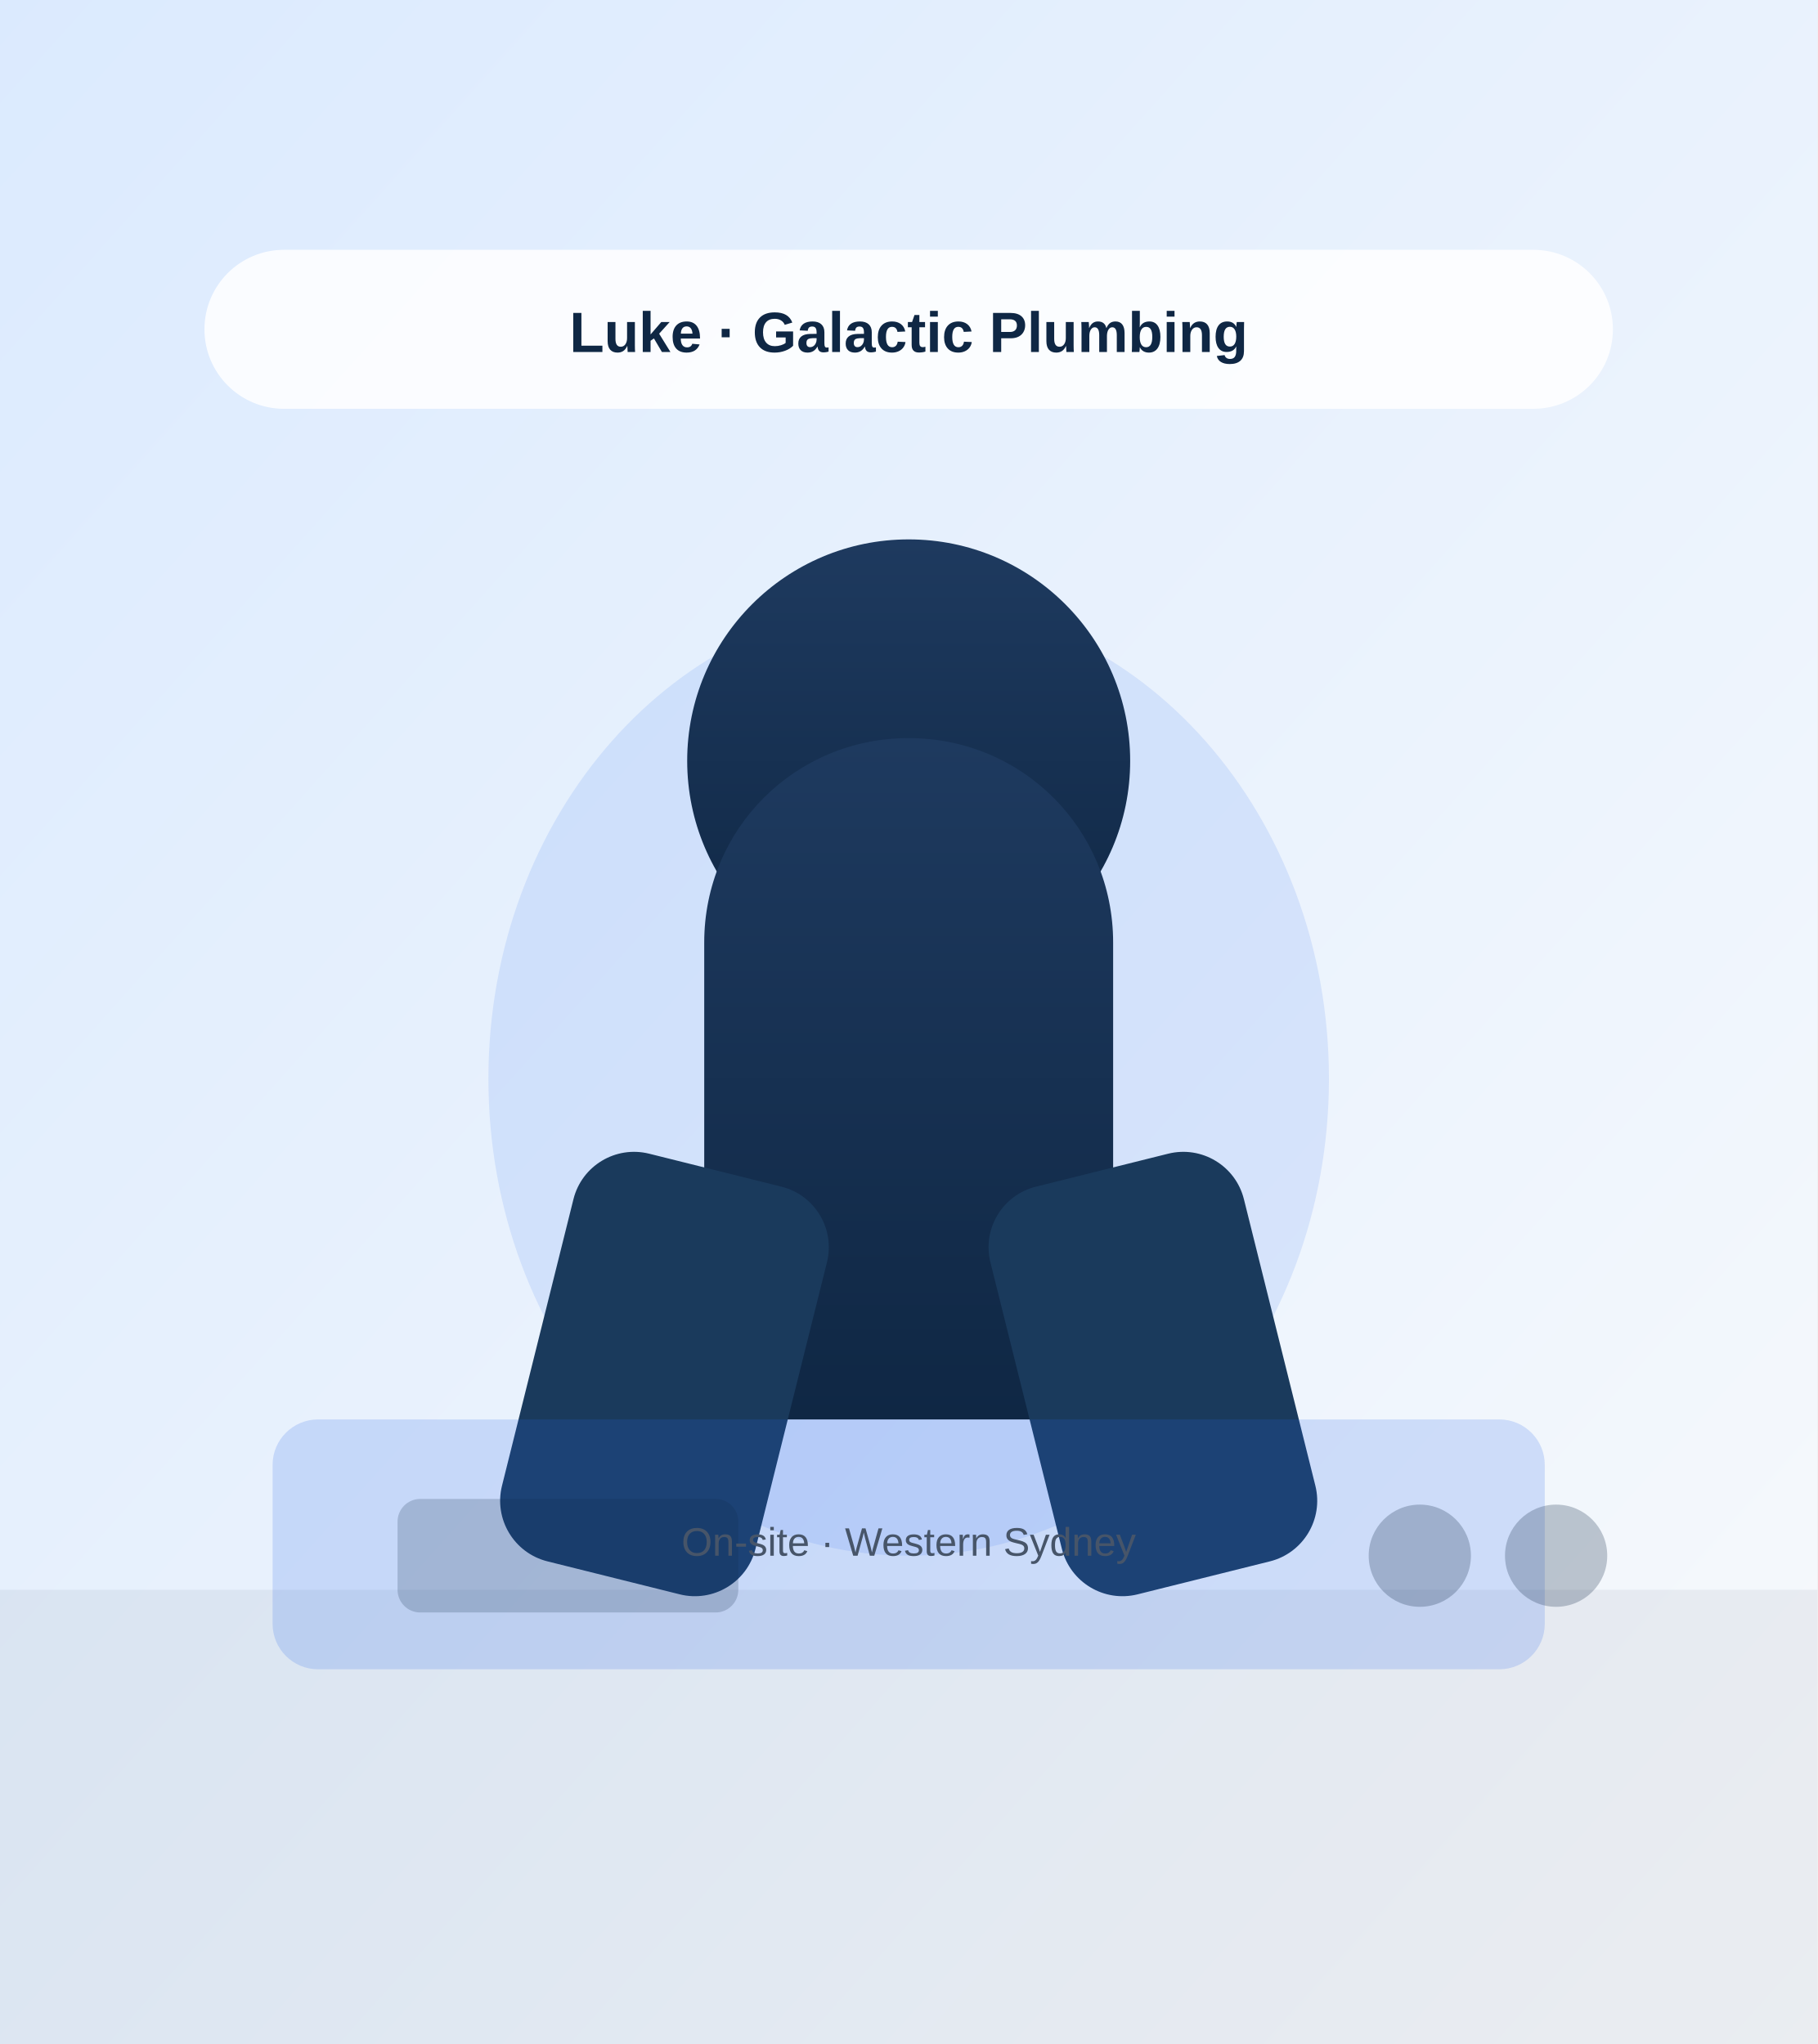
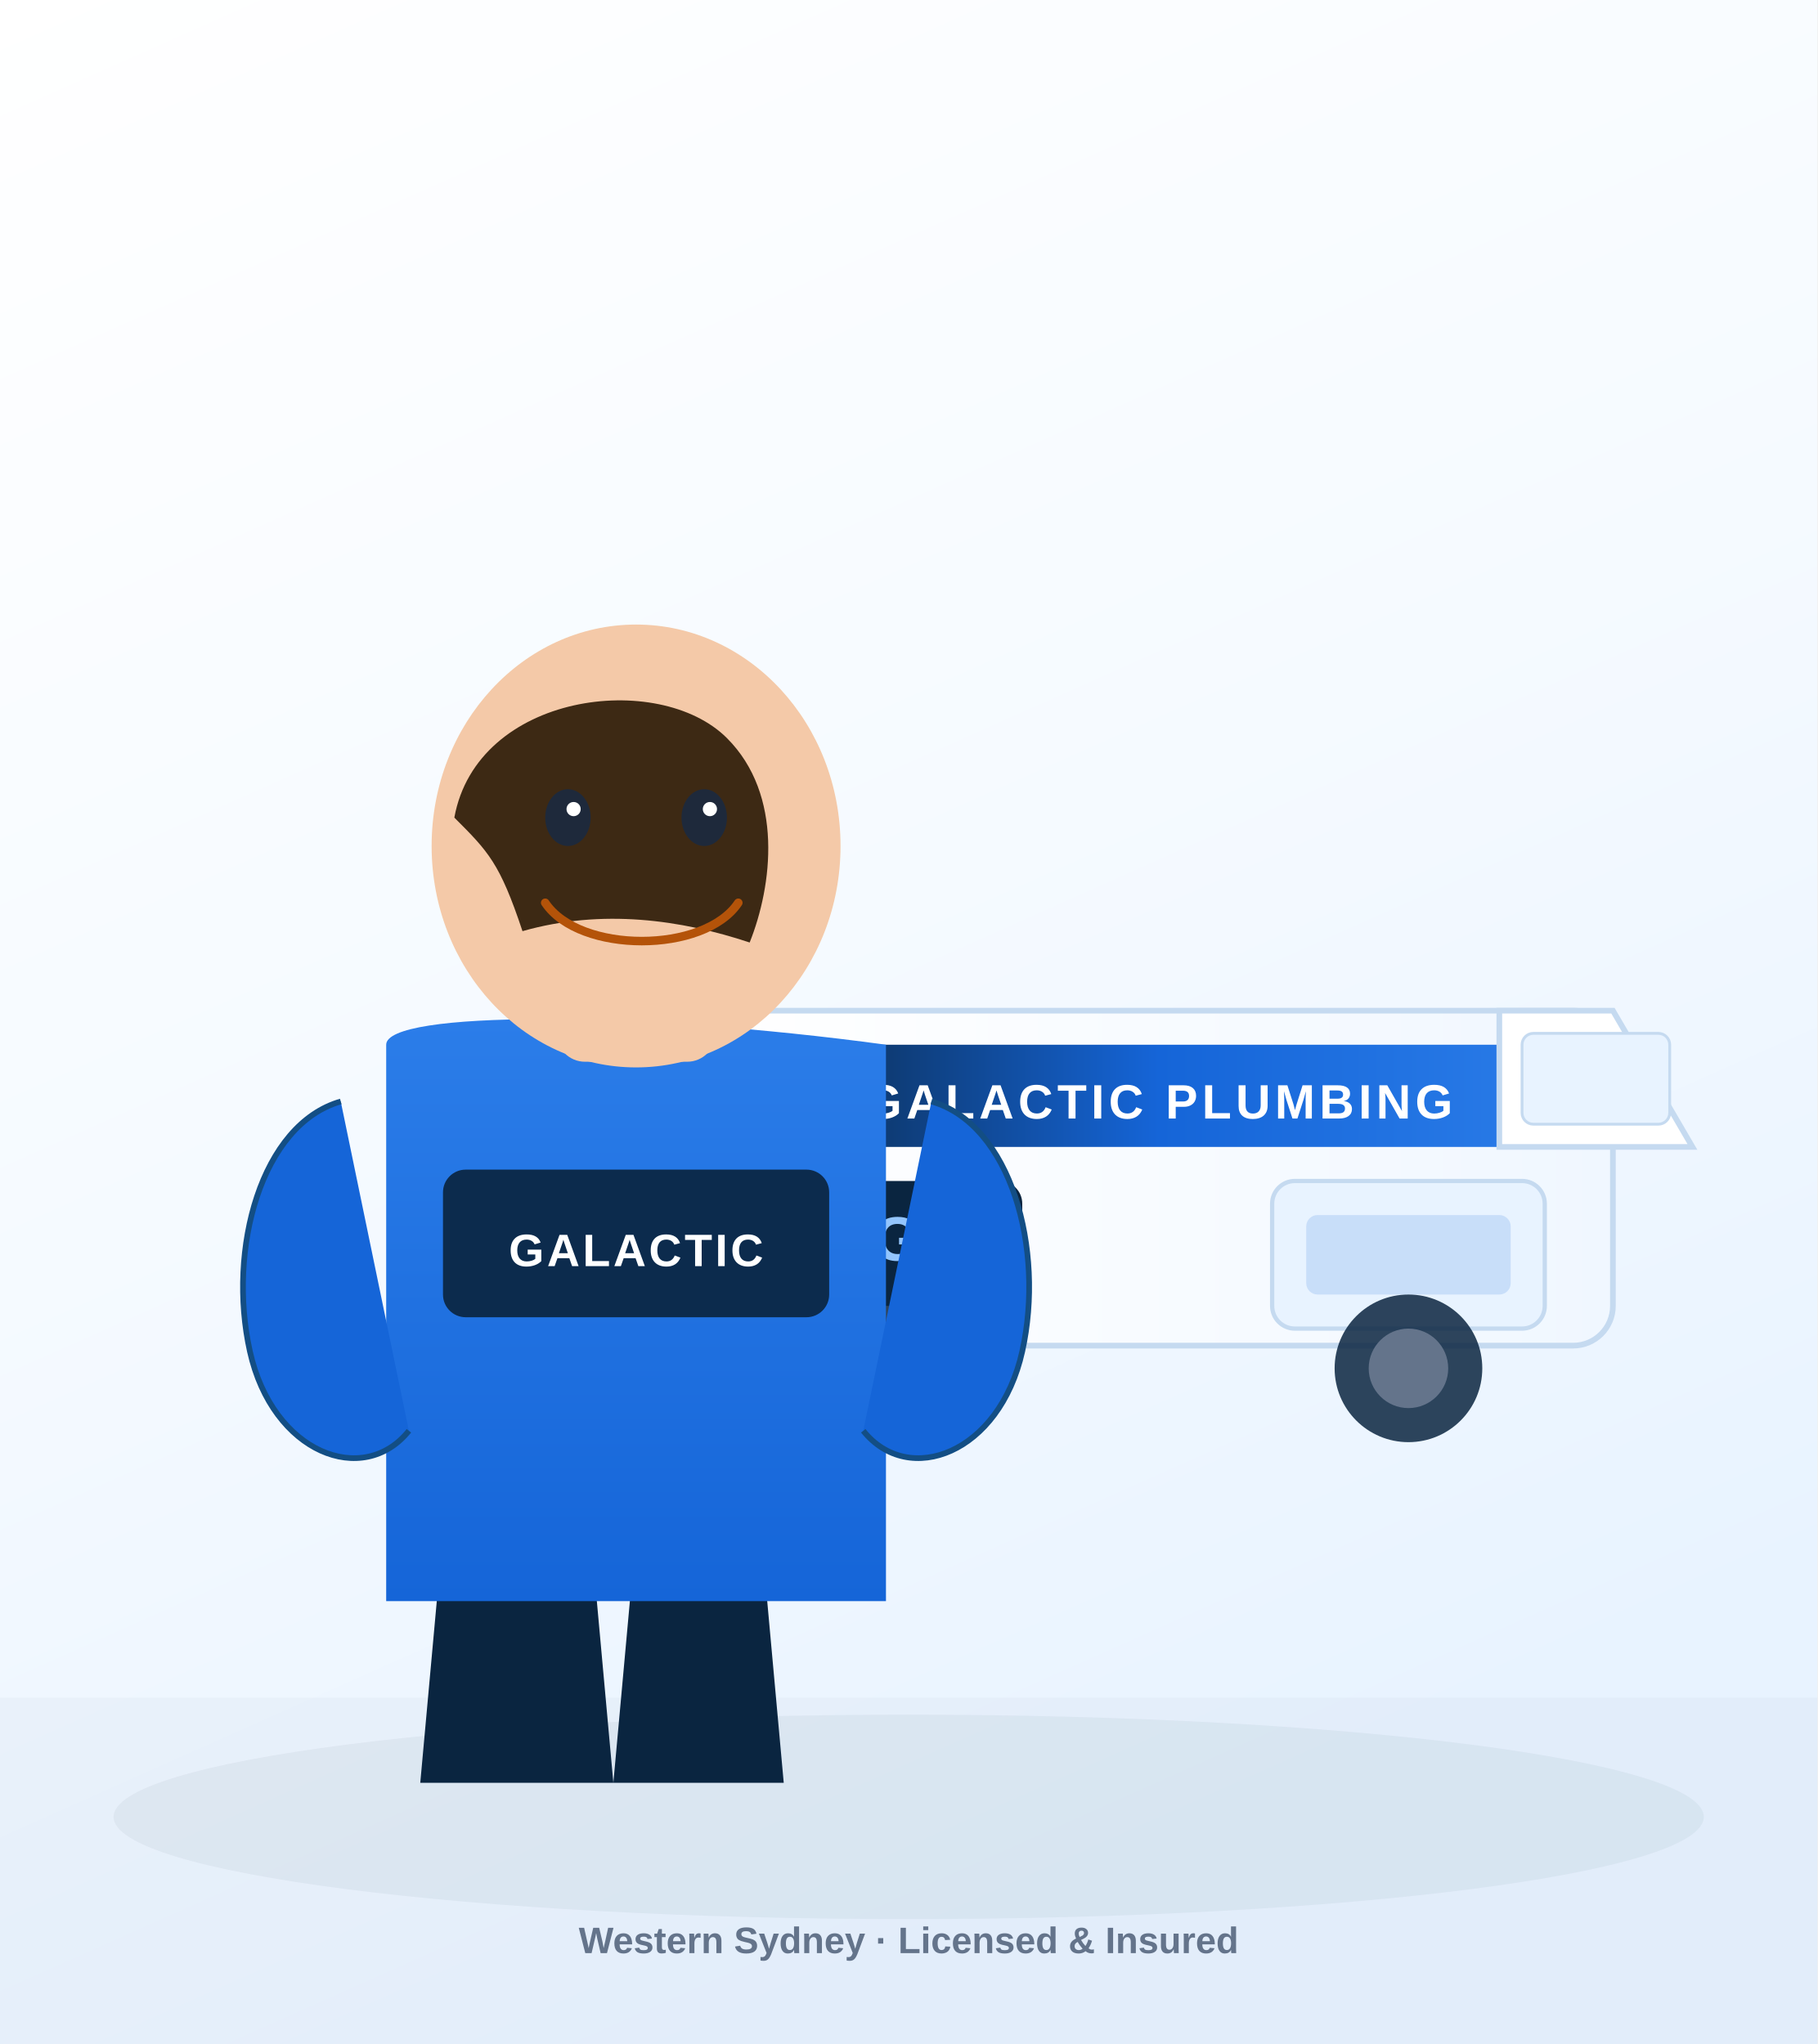
- <svg xmlns="http://www.w3.org/2000/svg" viewBox="0 0 640 720" fill="none" role="img" aria-label="Luke, Galactic Plumbing">
+ <svg xmlns="http://www.w3.org/2000/svg" viewBox="0 0 640 720" fill="none" role="img" aria-label="Luke from Galactic Plumbing beside the Galactic Plumbing van">
  <defs>
-     <linearGradient id="sky" x1="0" y1="0" x2="1" y2="1">
-       <stop offset="0%" stop-color="#dbeafe" />
-       <stop offset="100%" stop-color="#f8fafc" />
+     <linearGradient id="bg" x1="0" y1="0" x2="0.4" y2="1">
+       <stop offset="0%" stop-color="#ffffff" />
+       <stop offset="55%" stop-color="#f5faff" />
+       <stop offset="100%" stop-color="#e8f3ff" />
    </linearGradient>
-     <linearGradient id="overall" x1="0.5" y1="0" x2="0.5" y2="1">
-       <stop offset="0%" stop-color="#1e3a5f" />
-       <stop offset="100%" stop-color="#0f2744" />
+     <linearGradient id="uniform" x1="0.5" y1="0" x2="0.5" y2="1">
+       <stop offset="0%" stop-color="#2b7de9" />
+       <stop offset="100%" stop-color="#1565d8" />
+     </linearGradient>
+     <linearGradient id="vanBody" x1="0" y1="0.5" x2="1" y2="0.5">
+       <stop offset="0%" stop-color="#ffffff" />
+       <stop offset="100%" stop-color="#f0f7ff" />
+     </linearGradient>
+     <linearGradient id="vanStripe" x1="0" y1="0" x2="1" y2="0">
+       <stop offset="0%" stop-color="#0a2540" />
+       <stop offset="50%" stop-color="#1565d8" />
+       <stop offset="100%" stop-color="#2b7de9" />
    </linearGradient>
  </defs>
-   <rect width="640" height="720" fill="url(#sky)" />
-   <rect x="0" y="560" width="640" height="160" fill="#0f2744" opacity="0.06" />
-   <rect x="72" y="88" width="496" height="56" rx="28" fill="#ffffff" opacity="0.85" />
-   <text x="320" y="124" text-anchor="middle" fill="#0f2744" font-family="Arial, Helvetica, sans-serif" font-size="20" font-weight="700">Luke · Galactic Plumbing</text>
-   <ellipse cx="320" cy="380" rx="148" ry="168" fill="#2563eb" opacity="0.12" />
-   <circle cx="320" cy="268" r="78" fill="url(#overall)" />
-   <path d="M248 332c0-40 32-72 72-72s72 32 72 72v168H248V332z" fill="url(#overall)" />
-   <rect x="188" y="410" width="92" height="148" rx="22" fill="#1a3a5c" transform="rotate(14 234 484)" />
-   <rect x="360" y="410" width="92" height="148" rx="22" fill="#1a3a5c" transform="rotate(-14 406 484)" />
-   <rect x="96" y="500" width="448" height="88" rx="16" fill="#2563eb" opacity="0.18" />
-   <rect x="140" y="528" width="120" height="40" rx="8" fill="#0f2744" opacity="0.2" />
-   <circle cx="500" cy="548" r="18" fill="#0f2744" opacity="0.25" />
-   <circle cx="548" cy="548" r="18" fill="#0f2744" opacity="0.25" />
-   <text x="320" y="548" text-anchor="middle" fill="#475569" font-family="Arial, Helvetica, sans-serif" font-size="14">On-site · Western Sydney</text>
+   <rect width="640" height="720" fill="url(#bg)" />
+   <ellipse cx="320" cy="640" rx="280" ry="36" fill="#0a2540" opacity="0.05" />
+   <g transform="translate(248 268)">
+     <rect x="0" y="88" width="320" height="118" rx="14" fill="url(#vanBody)" stroke="#c5daf0" stroke-width="2" />
+     <rect x="12" y="100" width="296" height="36" rx="6" fill="url(#vanStripe)" />
+     <text x="160" y="126" text-anchor="middle" fill="#ffffff" font-family="Arial, Helvetica, sans-serif" font-size="17" font-weight="700" letter-spacing="1.5">GALACTIC PLUMBING</text>
+     <rect x="24" y="148" width="88" height="44" rx="8" fill="#0a2540" />
+     <text x="68" y="176" text-anchor="middle" fill="#93c5fd" font-family="Arial, Helvetica, sans-serif" font-size="22" font-weight="800">G</text>
+     <rect x="200" y="148" width="96" height="52" rx="8" fill="#e8f3ff" stroke="#c5daf0" stroke-width="1.5" />
+     <rect x="212" y="160" width="72" height="28" rx="4" fill="#1565d8" opacity="0.15" />
+     <circle cx="72" cy="214" r="26" fill="#0a2540" opacity="0.85" />
+     <circle cx="72" cy="214" r="14" fill="#64748b" />
+     <circle cx="248" cy="214" r="26" fill="#0a2540" opacity="0.85" />
+     <circle cx="248" cy="214" r="14" fill="#64748b" />
+     <path d="M280 88h40l28 48H280V88z" fill="#ffffff" stroke="#c5daf0" stroke-width="2" />
+     <rect x="288" y="96" width="52" height="32" rx="4" fill="#e8f3ff" stroke="#c5daf0" />
+   </g>
+   <g transform="translate(48 120)">
+     <path d="M108 420h52l8 88H100l8-88z" fill="#0a2540" />
+     <path d="M168 420h52l8 88h-60l8-88z" fill="#0a2540" />
+     <path d="M88 248c0-12 88-12 176 0v196H88V248z" fill="url(#uniform)" />
+     <rect x="108" y="292" width="136" height="52" rx="8" fill="#0a2540" opacity="0.92" />
+     <text x="176" y="326" text-anchor="middle" fill="#ffffff" font-family="Arial, Helvetica, sans-serif" font-size="16" font-weight="700" letter-spacing="1">GALACTIC</text>
+     <path d="M72 268c-28 8-40 52-32 88 8 36 40 48 56 28" fill="#1565d8" stroke="#134e84" stroke-width="2" />
+     <path d="M280 268c28 8 40 52 32 88-8 36-40 48-56 28" fill="#1565d8" stroke="#134e84" stroke-width="2" />
+     <rect x="148" y="218" width="56" height="36" rx="10" fill="#f4c9a8" />
+     <ellipse cx="176" cy="178" rx="72" ry="78" fill="#f4c9a8" />
+     <path d="M112 168c8-44 72-52 96-28 20 20 16 52 8 72-24-8-52-12-80-4-8-24-12-28-24-40z" fill="#3d2914" />
+     <ellipse cx="152" cy="168" rx="8" ry="10" fill="#1e293b" />
+     <ellipse cx="200" cy="168" rx="8" ry="10" fill="#1e293b" />
+     <circle cx="154" cy="165" r="2.5" fill="#ffffff" />
+     <circle cx="202" cy="165" r="2.5" fill="#ffffff" />
+     <path d="M144 198c12 18 56 18 68 0" stroke="#b45309" stroke-width="3" stroke-linecap="round" fill="none" />
+   </g>
+   <rect x="0" y="598" width="640" height="122" fill="#0a2540" opacity="0.03" />
+   <text x="320" y="688" text-anchor="middle" fill="#64748b" font-family="Arial, Helvetica, sans-serif" font-size="13" font-weight="600">Western Sydney · Licensed &amp; Insured</text>
</svg>
